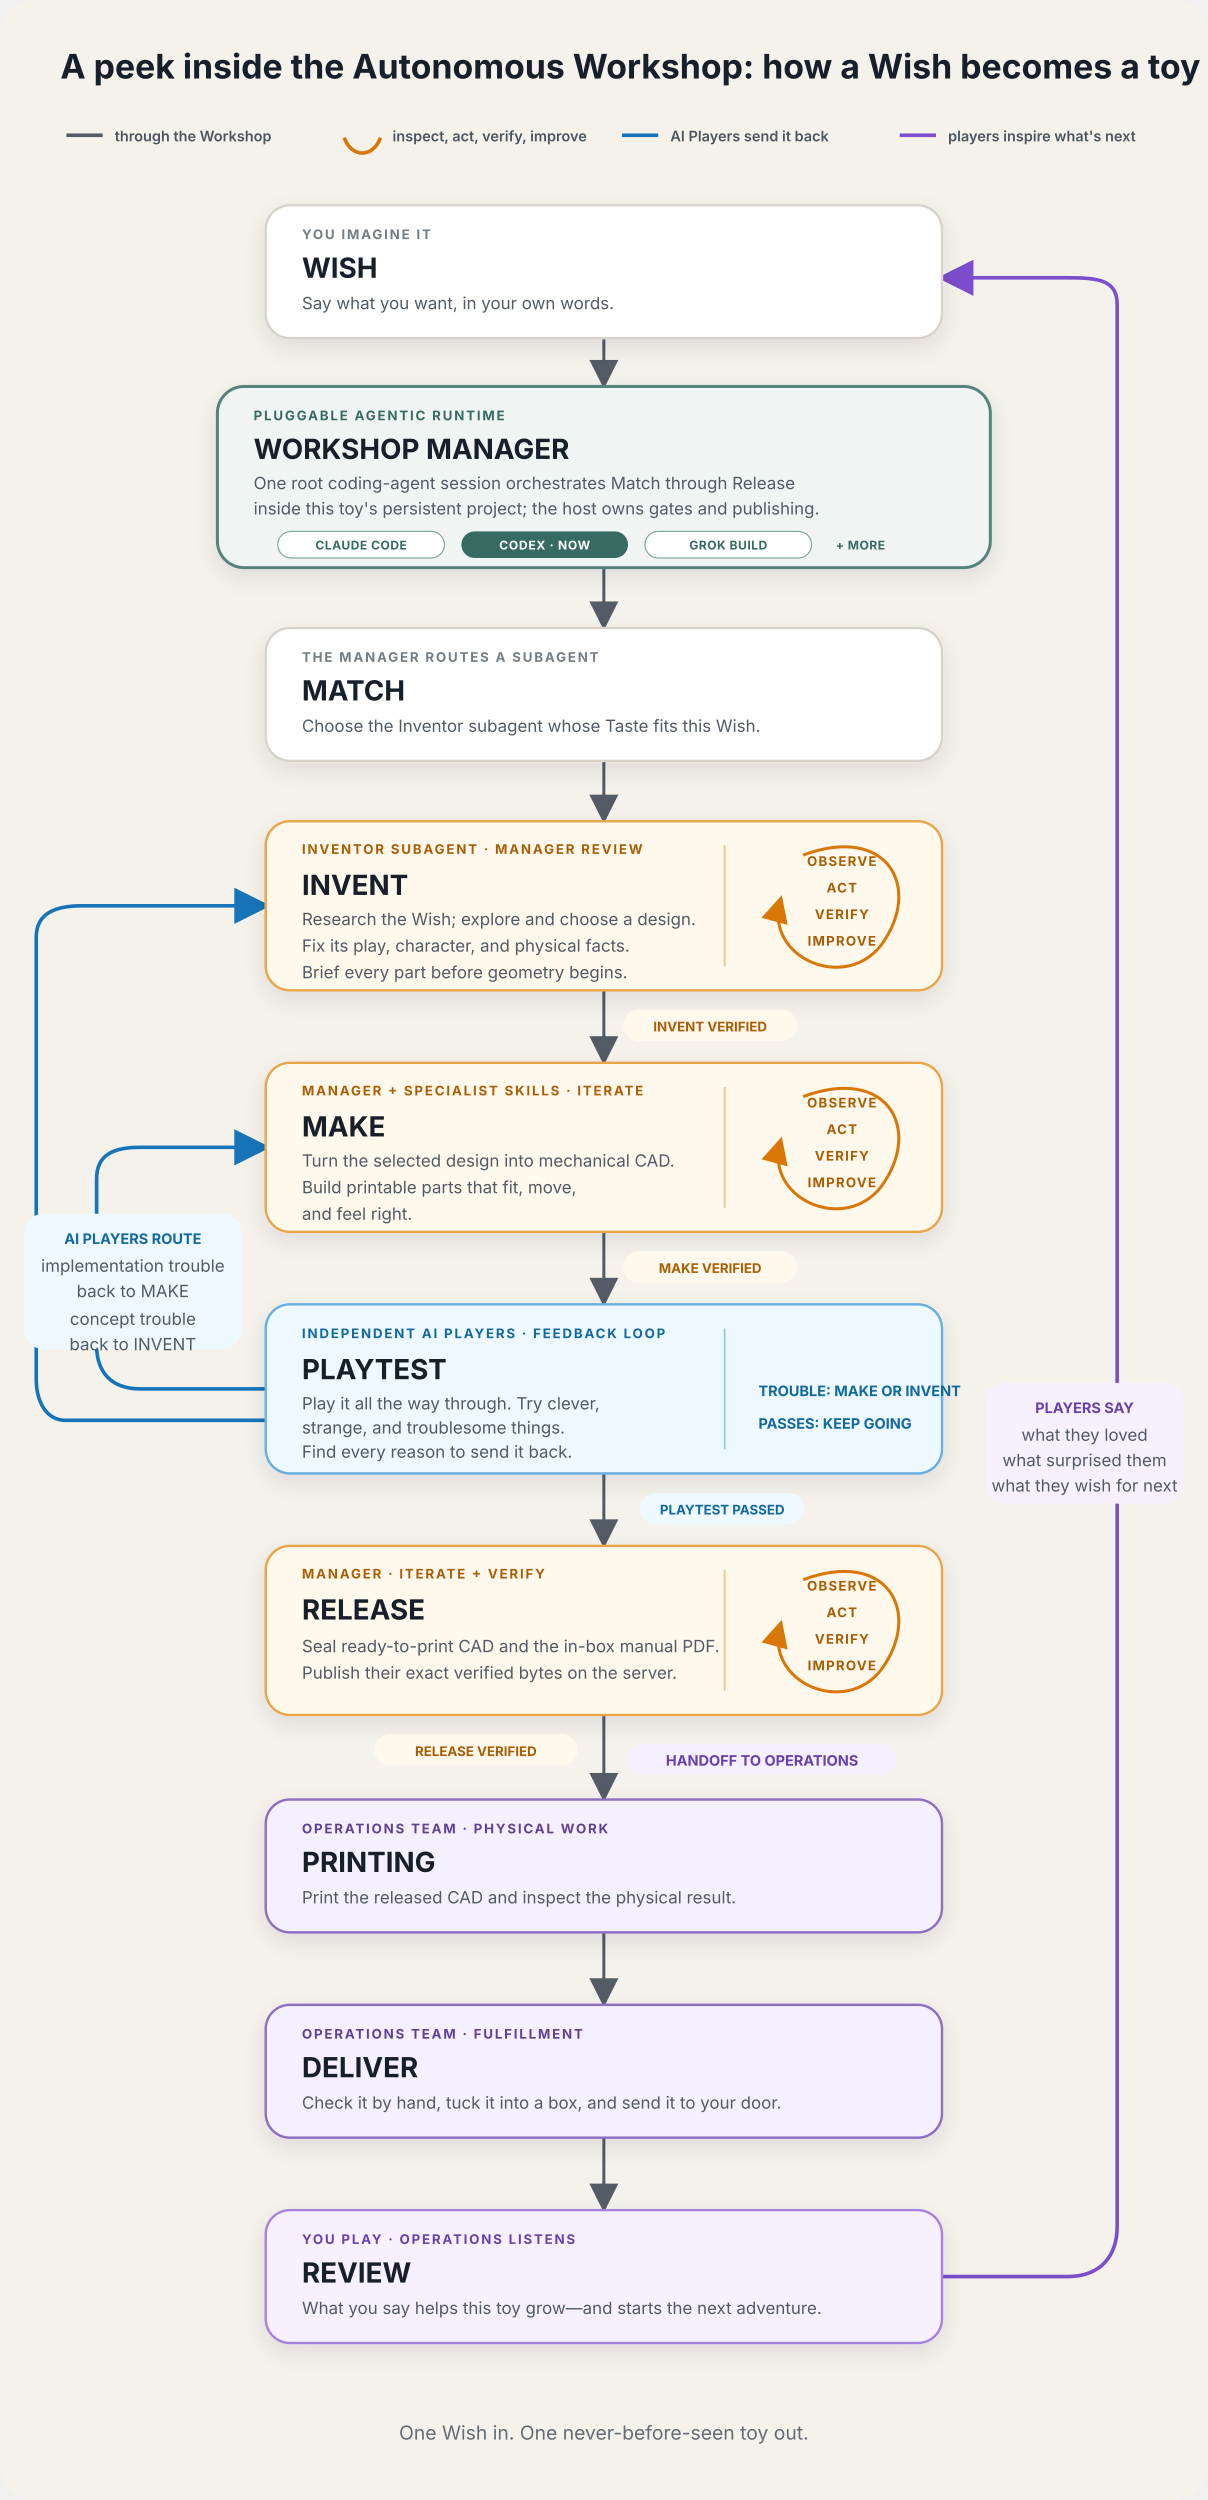
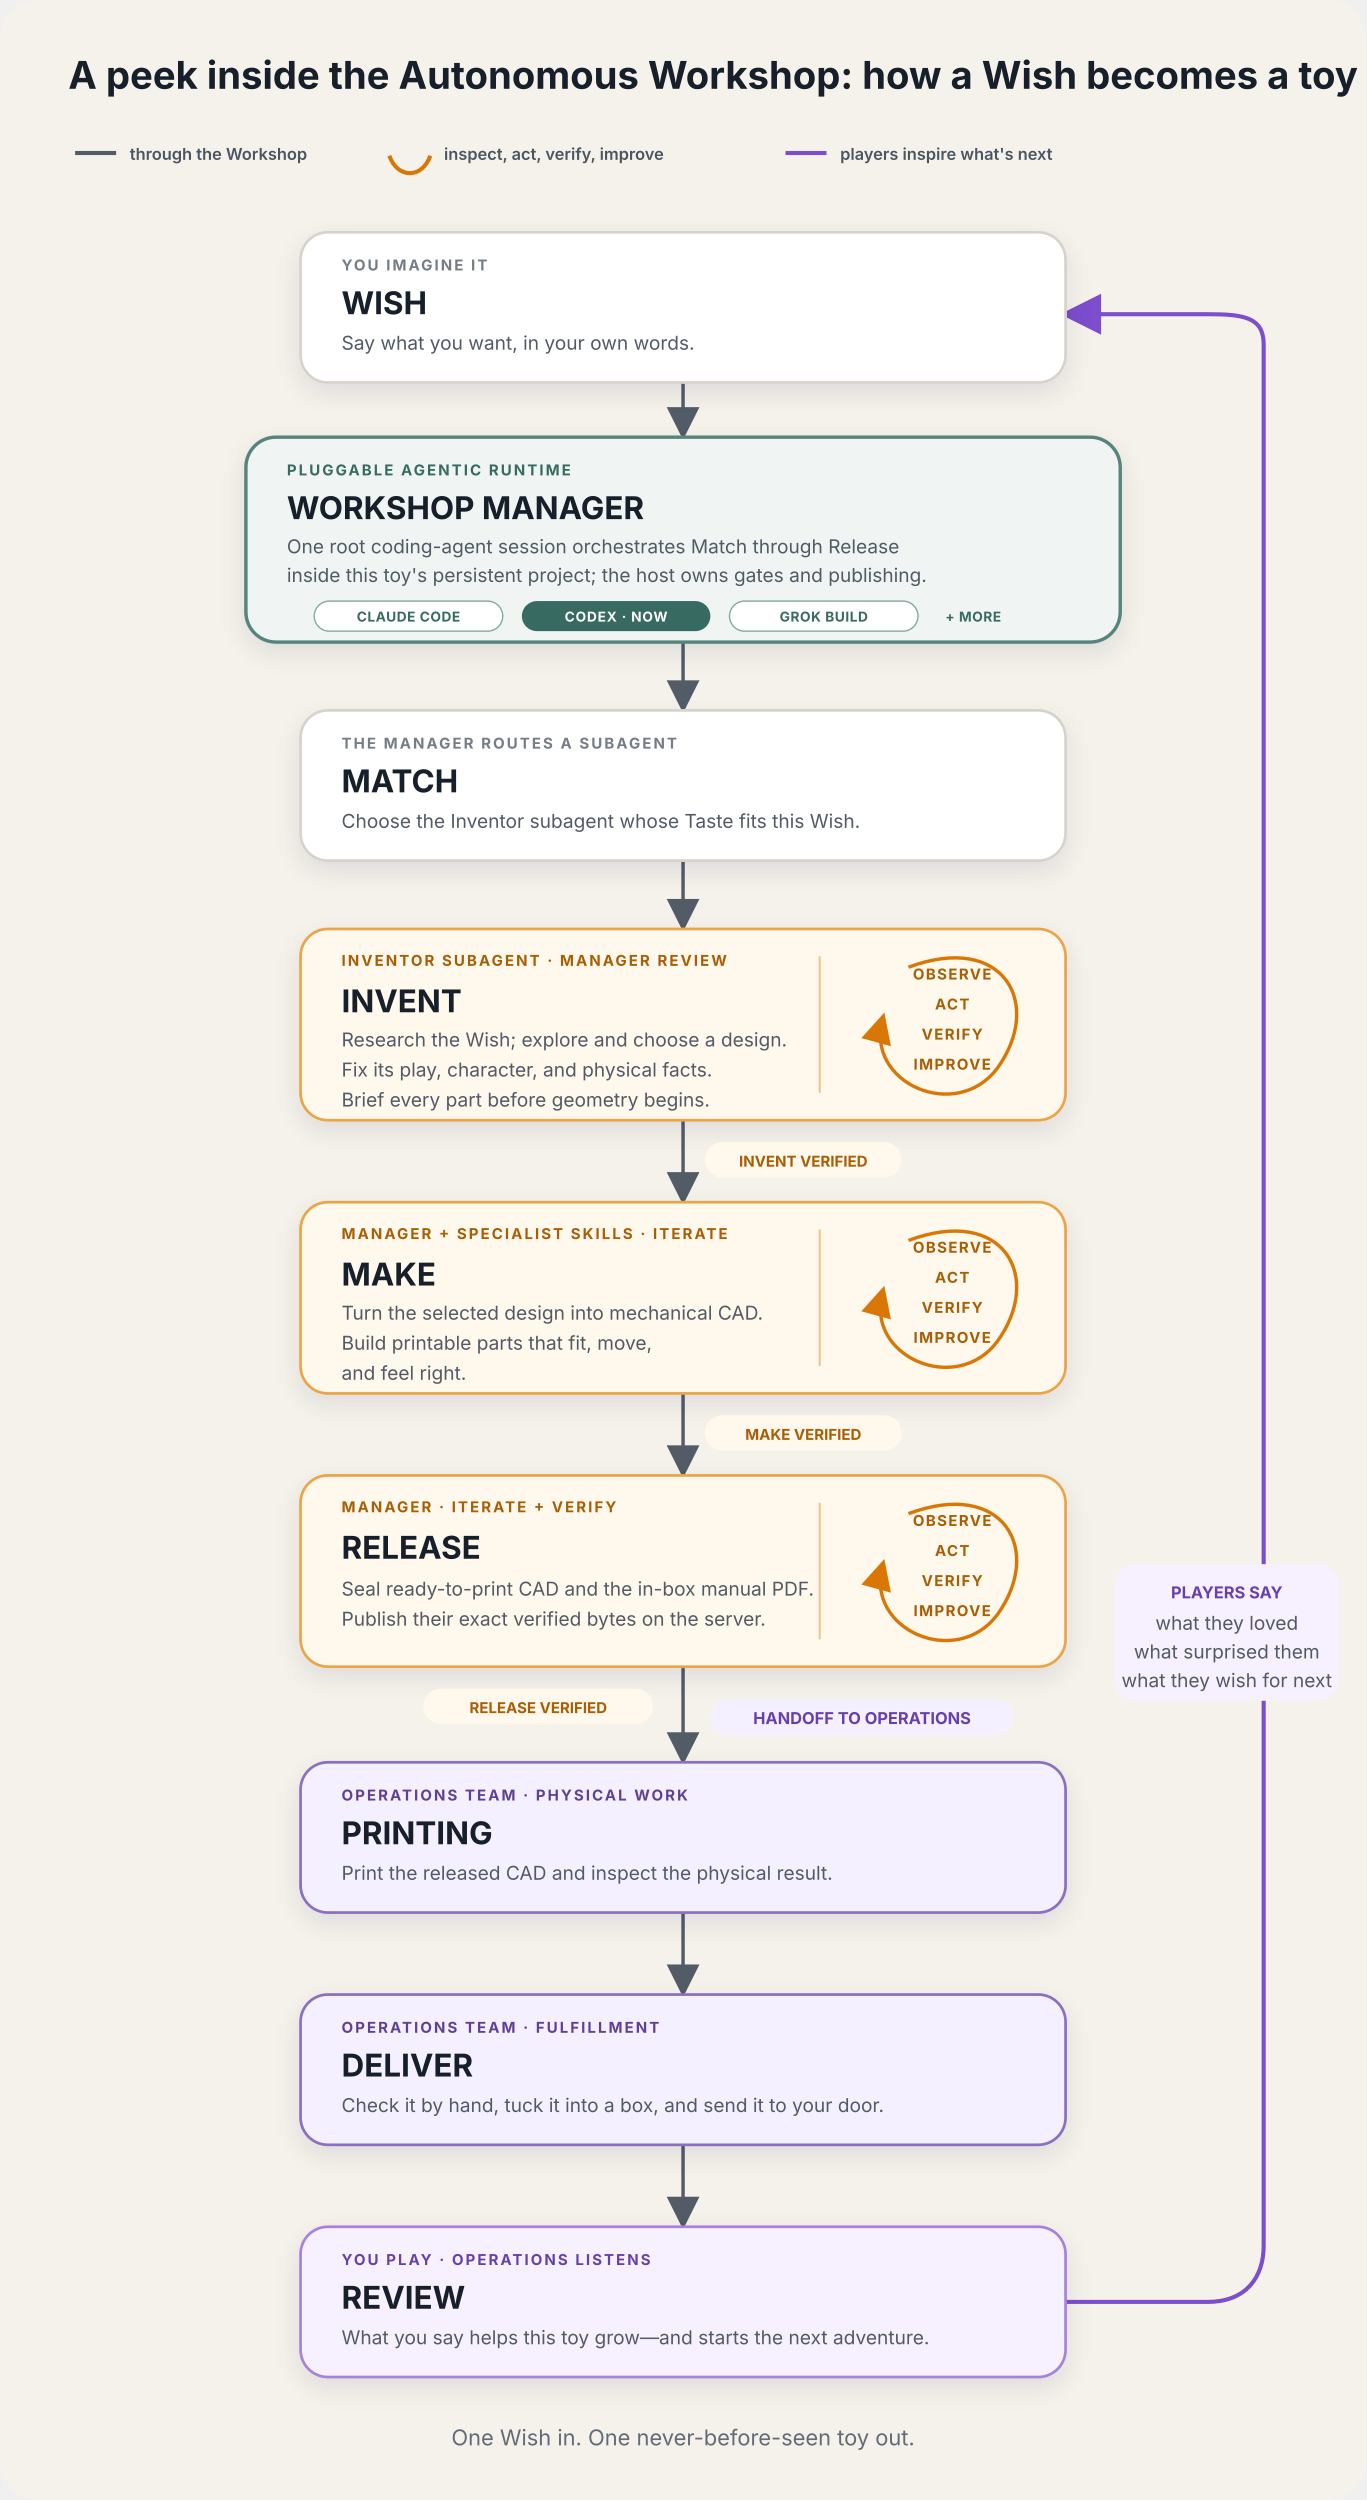
- <svg xmlns="http://www.w3.org/2000/svg" viewBox="0 0 1000 2070" role="img" aria-labelledby="title description">
+ <svg xmlns="http://www.w3.org/2000/svg" viewBox="0 0 1000 1830" role="img" aria-labelledby="title description">
  <defs>
    <filter id="shadow" x="-20%" y="-20%" width="140%" height="160%">
      <feDropShadow dx="0" dy="7" stdDeviation="9" flood-color="#17202a" flood-opacity="0.10" />
    </filter>
    <marker id="arrow-main" viewBox="0 0 12 12" markerWidth="24" markerHeight="24" refX="11" refY="6" orient="auto" markerUnits="userSpaceOnUse" overflow="visible">
      <polygon points="0,0 12,6 0,12" fill="#525b66" />
    </marker>
    <marker id="arrow-micro" markerWidth="9" markerHeight="9" refX="7" refY="4.5" orient="auto" markerUnits="strokeWidth">
      <path d="M 0 0 L 9 4.5 L 0 9 z" fill="#d97706" />
    </marker>
    <marker id="arrow-ai" markerWidth="10" markerHeight="10" refX="8" refY="5" orient="auto" markerUnits="strokeWidth">
      <path d="M 0 0 L 10 5 L 0 10 z" fill="#1675b8" />
    </marker>
    <marker id="arrow-human" markerWidth="10" markerHeight="10" refX="8" refY="5" orient="auto" markerUnits="strokeWidth">
      <path d="M 0 0 L 10 5 L 0 10 z" fill="#7c4dcc" />
    </marker>
    <style>
      .title { font: 700 28px -apple-system, BlinkMacSystemFont, "Segoe UI", sans-serif; fill: #17202a; }
      .subtitle { font: 400 16px -apple-system, BlinkMacSystemFont, "Segoe UI", sans-serif; fill: #626b76; }
      .legend { font: 600 12px -apple-system, BlinkMacSystemFont, "Segoe UI", sans-serif; fill: #4b5560; }
      .node { fill: #ffffff; stroke: #d7d3cc; stroke-width: 2; }
      .node-manager { fill: #f0f5f4; stroke: #56847c; stroke-width: 2.5; }
      .node-internal { fill: #fff8ec; stroke: #e8a548; stroke-width: 2; }
      .node-ai { fill: #eef8ff; stroke: #67aee0; stroke-width: 2; }
      .node-human { fill: #f7f1ff; stroke: #a782dc; stroke-width: 2; }
      .node-ops { fill: #f4f0ff; stroke: #8b6fc0; stroke-width: 2; }
      .eyebrow { font: 700 11px -apple-system, BlinkMacSystemFont, "Segoe UI", sans-serif; letter-spacing: 1.5px; fill: #747c85; }
      .eyebrow-manager { fill: #376b61; }
      .eyebrow-internal { fill: #a85e05; }
      .eyebrow-ai { fill: #11689f; }
      .eyebrow-human { fill: #6840aa; }
      .eyebrow-ops { fill: #604092; }
      .heading { font: 700 23px -apple-system, BlinkMacSystemFont, "Segoe UI", sans-serif; fill: #17202a; }
      .body { font: 400 14px -apple-system, BlinkMacSystemFont, "Segoe UI", sans-serif; fill: #515a65; }
      .pill-now { fill: #376b61; }
      .pill-future { fill: #ffffff; stroke: #82a79f; stroke-width: 1; }
      .pill-now-text { font: 700 10px -apple-system, BlinkMacSystemFont, "Segoe UI", sans-serif; letter-spacing: 0.6px; fill: #ffffff; }
      .pill-future-text { font: 700 10px -apple-system, BlinkMacSystemFont, "Segoe UI", sans-serif; letter-spacing: 0.4px; fill: #376b61; }
      .micro-copy { font: 700 11px -apple-system, BlinkMacSystemFont, "Segoe UI", sans-serif; letter-spacing: 1px; fill: #a85e05; }
      .gate { font: 700 11px -apple-system, BlinkMacSystemFont, "Segoe UI", sans-serif; fill: #a85e05; }
      .gate-ai { font: 700 11px -apple-system, BlinkMacSystemFont, "Segoe UI", sans-serif; fill: #11689f; }
      .edge-label-ai { font: 700 12px -apple-system, BlinkMacSystemFont, "Segoe UI", sans-serif; fill: #11689f; }
      .edge-label-human { font: 700 12px -apple-system, BlinkMacSystemFont, "Segoe UI", sans-serif; fill: #6840aa; }
      .flow { fill: none; stroke: #525b66; stroke-width: 2.5; marker-end: url(#arrow-main); }
      .micro { fill: none; stroke: #d97706; stroke-width: 2.5; marker-end: url(#arrow-micro); }
      .feedback-ai { fill: none; stroke: #1675b8; stroke-width: 3; marker-end: url(#arrow-ai); }
      .feedback-human { fill: none; stroke: #7c4dcc; stroke-width: 3; marker-end: url(#arrow-human); }
    </style>
  </defs>
-   <rect width="1000" height="2070" rx="28" fill="#f5f2ec" />
+   <rect width="1000" height="1830" rx="28" fill="#f5f2ec" />
  <text x="50" y="65" class="title">A peek inside the Autonomous Workshop: how a Wish becomes a toy</text>
  <g transform="translate(55 112)">
    <g>
      <line x1="0" y1="0" x2="30" y2="0" stroke="#525b66" stroke-width="3" />
      <text x="40" y="5" class="legend">through the Workshop</text>
    </g>
    <g transform="translate(230 0)">
      <path d="M 0 2 C 6 19, 24 19, 30 2" fill="none" stroke="#d97706" stroke-width="3" />
      <text x="40" y="5" class="legend">inspect, act, verify, improve</text>
    </g>
-     <g transform="translate(460 0)">
-       <line x1="0" y1="0" x2="30" y2="0" stroke="#1675b8" stroke-width="3" />
-       <text x="40" y="5" class="legend">AI Players send it back</text>
-     </g>
-     <g transform="translate(690 0)">
+     <g transform="translate(520 0)">
      <line x1="0" y1="0" x2="30" y2="0" stroke="#7c4dcc" stroke-width="3" />
      <text x="40" y="5" class="legend">players inspire what's next</text>
    </g>
  </g>
  <path class="flow" d="M 500 280 V 320" />
  <path class="flow" d="M 500 470 V 520" />
  <path class="flow" d="M 500 630 V 680" />
  <path class="flow" d="M 500 820 V 880" />
  <path class="flow" d="M 500 1020 V 1080" />
-   <path class="flow" d="M 500 1220 V 1280" />
-   <path class="flow" d="M 500 1420 V 1490" />
-   <path class="flow" d="M 500 1600 V 1660" />
-   <path class="flow" d="M 500 1770 V 1830" />
-   <path class="feedback-ai" d="M 220 1150 H 116 C 92 1150, 80 1136, 80 1114 V 976 C 80 956, 94 950, 116 950 H 218" />
-   <path class="feedback-ai" d="M 220 1176 H 54 C 38 1176, 30 1160, 30 1142 V 776 C 30 756, 46 750, 68 750 H 218" />
-   <path class="feedback-human" d="M 780 1885 H 884 C 912 1885, 925 1867, 925 1844 V 252 C 925 232, 910 230, 884 230 H 782" />
-   <g>
-     <rect x="20" y="1005" width="180" height="112" rx="16" fill="#eef8ff" />
-     <text x="110" y="1030" text-anchor="middle" class="edge-label-ai">AI PLAYERS ROUTE</text>
-     <text x="110" y="1053" text-anchor="middle" class="body">implementation trouble</text>
-     <text x="110" y="1074" text-anchor="middle" class="body">back to MAKE</text>
-     <text x="110" y="1097" text-anchor="middle" class="body">concept trouble</text>
-     <text x="110" y="1118" text-anchor="middle" class="body">back to INVENT</text>
-   </g>
+   <path class="flow" d="M 500 1220 V 1290" />
+   <path class="flow" d="M 500 1400 V 1460" />
+   <path class="flow" d="M 500 1570 V 1630" />
+   <path class="feedback-human" d="M 780 1685 H 884 C 912 1685, 925 1667, 925 1644 V 252 C 925 232, 910 230, 884 230 H 782" />
  <g>
    <rect x="816" y="1145" width="164" height="100" rx="16" fill="#f7f1ff" />
    <text x="898" y="1170" text-anchor="middle" class="edge-label-human">PLAYERS SAY</text>
    <text x="898" y="1193" text-anchor="middle" class="body">what they loved</text>
    <text x="898" y="1214" text-anchor="middle" class="body">what surprised them</text>
    <text x="898" y="1235" text-anchor="middle" class="body">what they wish for next</text>
  </g>
  <g filter="url(#shadow)">
    <rect class="node" x="220" y="170" width="560" height="110" rx="20" />
  </g>
  <text x="250" y="198" class="eyebrow">YOU IMAGINE IT</text>
  <text x="250" y="230" class="heading">WISH</text>
  <text x="250" y="256" class="body">Say what you want, in your own words.</text>
  <g filter="url(#shadow)">
    <rect class="node-manager" x="180" y="320" width="640" height="150" rx="22" />
  </g>
  <text x="210" y="348" class="eyebrow eyebrow-manager">PLUGGABLE AGENTIC RUNTIME</text>
  <text x="210" y="380" class="heading">WORKSHOP MANAGER</text>
  <text x="210" y="405" class="body">One root coding-agent session orchestrates Match through Release</text>
  <text x="210" y="426" class="body">inside this toy's persistent project; the host owns gates and publishing.</text>
  <rect x="230" y="440" width="138" height="22" rx="11" class="pill-future" />
  <text x="299" y="455" text-anchor="middle" class="pill-future-text">CLAUDE CODE</text>
  <rect x="382" y="440" width="138" height="22" rx="11" class="pill-now" />
  <text x="451" y="455" text-anchor="middle" class="pill-now-text">CODEX · NOW</text>
  <rect x="534" y="440" width="138" height="22" rx="11" class="pill-future" />
  <text x="603" y="455" text-anchor="middle" class="pill-future-text">GROK BUILD</text>
  <text x="692" y="455" class="pill-future-text">+ MORE</text>
  <g filter="url(#shadow)">
    <rect class="node" x="220" y="520" width="560" height="110" rx="20" />
  </g>
  <text x="250" y="548" class="eyebrow">THE MANAGER ROUTES A SUBAGENT</text>
  <text x="250" y="580" class="heading">MATCH</text>
  <text x="250" y="606" class="body">Choose the Inventor subagent whose Taste fits this Wish.</text>
  <g filter="url(#shadow)">
    <rect class="node-internal" x="220" y="680" width="560" height="140" rx="20" />
  </g>
  <line x1="600" y1="700" x2="600" y2="800" stroke="#edc58a" stroke-width="1.5" />
  <text x="250" y="707" class="eyebrow eyebrow-internal">INVENTOR SUBAGENT · MANAGER REVIEW</text>
  <text x="250" y="741" class="heading">INVENT</text>
  <text x="250" y="766" class="body">Research the Wish; explore and choose a design.</text>
  <text x="250" y="788" class="body">Fix its play, character, and physical facts.</text>
  <text x="250" y="810" class="body">Brief every part before geometry begins.</text>
  <path class="micro" d="M 665 708 C 735 682, 764 735, 730 782 C 700 822, 633 793, 646 746" />
  <text x="697" y="717" text-anchor="middle" class="micro-copy">OBSERVE</text>
  <text x="697" y="739" text-anchor="middle" class="micro-copy">ACT</text>
  <text x="697" y="761" text-anchor="middle" class="micro-copy">VERIFY</text>
  <text x="697" y="783" text-anchor="middle" class="micro-copy">IMPROVE</text>
  <rect x="516" y="836" width="144" height="26" rx="13" fill="#fff8ec" />
  <text x="588" y="854" text-anchor="middle" class="gate">INVENT VERIFIED</text>
  <g filter="url(#shadow)">
    <rect class="node-internal" x="220" y="880" width="560" height="140" rx="20" />
  </g>
  <line x1="600" y1="900" x2="600" y2="1000" stroke="#edc58a" stroke-width="1.5" />
  <text x="250" y="907" class="eyebrow eyebrow-internal">MANAGER + SPECIALIST SKILLS · ITERATE</text>
  <text x="250" y="941" class="heading">MAKE</text>
  <text x="250" y="966" class="body">Turn the selected design into mechanical CAD.</text>
  <text x="250" y="988" class="body">Build printable parts that fit, move,</text>
  <text x="250" y="1010" class="body">and feel right.</text>
  <path class="micro" d="M 665 908 C 735 882, 764 935, 730 982 C 700 1022, 633 993, 646 946" />
  <text x="697" y="917" text-anchor="middle" class="micro-copy">OBSERVE</text>
  <text x="697" y="939" text-anchor="middle" class="micro-copy">ACT</text>
  <text x="697" y="961" text-anchor="middle" class="micro-copy">VERIFY</text>
  <text x="697" y="983" text-anchor="middle" class="micro-copy">IMPROVE</text>
  <rect x="516" y="1036" width="144" height="26" rx="13" fill="#fff8ec" />
  <text x="588" y="1054" text-anchor="middle" class="gate">MAKE VERIFIED</text>
  <g filter="url(#shadow)">
-     <rect class="node-ai" x="220" y="1080" width="560" height="140" rx="20" />
+     <rect class="node-internal" x="220" y="1080" width="560" height="140" rx="20" />
  </g>
-   <line x1="600" y1="1100" x2="600" y2="1200" stroke="#9bc8e8" stroke-width="1.5" />
-   <text x="250" y="1108" class="eyebrow eyebrow-ai">INDEPENDENT AI PLAYERS · FEEDBACK LOOP</text>
-   <text x="250" y="1142" class="heading">PLAYTEST</text>
-   <text x="250" y="1167" class="body">Play it all the way through. Try clever,</text>
-   <text x="250" y="1187" class="body">strange, and troublesome things.</text>
-   <text x="250" y="1207" class="body">Find every reason to send it back.</text>
-   <text x="628" y="1156" class="edge-label-ai">TROUBLE: MAKE OR INVENT</text>
-   <text x="628" y="1183" class="edge-label-ai">PASSES: KEEP GOING</text>
-   <rect x="530" y="1236" width="136" height="26" rx="13" fill="#eef8ff" />
-   <text x="598" y="1254" text-anchor="middle" class="gate-ai">PLAYTEST PASSED</text>
+   <line x1="600" y1="1100" x2="600" y2="1200" stroke="#edc58a" stroke-width="1.5" />
+   <text x="250" y="1107" class="eyebrow eyebrow-internal">MANAGER · ITERATE + VERIFY</text>
+   <text x="250" y="1141" class="heading">RELEASE</text>
+   <text x="250" y="1168" class="body">Seal ready-to-print CAD and the in-box manual PDF.</text>
+   <text x="250" y="1190" class="body">Publish their exact verified bytes on the server.</text>
+   <path class="micro" d="M 665 1108 C 735 1082, 764 1135, 730 1182 C 700 1222, 633 1193, 646 1146" />
+   <text x="697" y="1117" text-anchor="middle" class="micro-copy">OBSERVE</text>
+   <text x="697" y="1139" text-anchor="middle" class="micro-copy">ACT</text>
+   <text x="697" y="1161" text-anchor="middle" class="micro-copy">VERIFY</text>
+   <text x="697" y="1183" text-anchor="middle" class="micro-copy">IMPROVE</text>
+   <rect x="310" y="1236" width="168" height="26" rx="13" fill="#fff8ec" />
+   <text x="394" y="1254" text-anchor="middle" class="gate">RELEASE VERIFIED</text>
+   <rect x="520" y="1244" width="222" height="26" rx="13" fill="#f4f0ff" />
+   <text x="631" y="1262" text-anchor="middle" class="edge-label-human">HANDOFF TO OPERATIONS</text>
  <g filter="url(#shadow)">
-     <rect class="node-internal" x="220" y="1280" width="560" height="140" rx="20" />
+     <rect class="node-ops" x="220" y="1290" width="560" height="110" rx="20" />
  </g>
-   <line x1="600" y1="1300" x2="600" y2="1400" stroke="#edc58a" stroke-width="1.5" />
-   <text x="250" y="1307" class="eyebrow eyebrow-internal">MANAGER · ITERATE + VERIFY</text>
-   <text x="250" y="1341" class="heading">RELEASE</text>
-   <text x="250" y="1368" class="body">Seal ready-to-print CAD and the in-box manual PDF.</text>
-   <text x="250" y="1390" class="body">Publish their exact verified bytes on the server.</text>
-   <path class="micro" d="M 665 1308 C 735 1282, 764 1335, 730 1382 C 700 1422, 633 1393, 646 1346" />
-   <text x="697" y="1317" text-anchor="middle" class="micro-copy">OBSERVE</text>
-   <text x="697" y="1339" text-anchor="middle" class="micro-copy">ACT</text>
-   <text x="697" y="1361" text-anchor="middle" class="micro-copy">VERIFY</text>
-   <text x="697" y="1383" text-anchor="middle" class="micro-copy">IMPROVE</text>
-   <rect x="310" y="1436" width="168" height="26" rx="13" fill="#fff8ec" />
-   <text x="394" y="1454" text-anchor="middle" class="gate">RELEASE VERIFIED</text>
-   <rect x="520" y="1444" width="222" height="26" rx="13" fill="#f4f0ff" />
-   <text x="631" y="1462" text-anchor="middle" class="edge-label-human">HANDOFF TO OPERATIONS</text>
+   <text x="250" y="1318" class="eyebrow eyebrow-ops">OPERATIONS TEAM · PHYSICAL WORK</text>
+   <text x="250" y="1350" class="heading">PRINTING</text>
+   <text x="250" y="1376" class="body">Print the released CAD and inspect the physical result.</text>
  <g filter="url(#shadow)">
-     <rect class="node-ops" x="220" y="1490" width="560" height="110" rx="20" />
+     <rect class="node-ops" x="220" y="1460" width="560" height="110" rx="20" />
  </g>
-   <text x="250" y="1518" class="eyebrow eyebrow-ops">OPERATIONS TEAM · PHYSICAL WORK</text>
-   <text x="250" y="1550" class="heading">PRINTING</text>
-   <text x="250" y="1576" class="body">Print the released CAD and inspect the physical result.</text>
+   <text x="250" y="1488" class="eyebrow eyebrow-ops">OPERATIONS TEAM · FULFILLMENT</text>
+   <text x="250" y="1520" class="heading">DELIVER</text>
+   <text x="250" y="1546" class="body">Check it by hand, tuck it into a box, and send it to your door.</text>
  <g filter="url(#shadow)">
-     <rect class="node-ops" x="220" y="1660" width="560" height="110" rx="20" />
+     <rect class="node-human" x="220" y="1630" width="560" height="110" rx="20" />
  </g>
-   <text x="250" y="1688" class="eyebrow eyebrow-ops">OPERATIONS TEAM · FULFILLMENT</text>
-   <text x="250" y="1720" class="heading">DELIVER</text>
-   <text x="250" y="1746" class="body">Check it by hand, tuck it into a box, and send it to your door.</text>
-   <g filter="url(#shadow)">
-     <rect class="node-human" x="220" y="1830" width="560" height="110" rx="20" />
-   </g>
-   <text x="250" y="1858" class="eyebrow eyebrow-human">YOU PLAY · OPERATIONS LISTENS</text>
-   <text x="250" y="1890" class="heading">REVIEW</text>
-   <text x="250" y="1916" class="body">What you say helps this toy grow—and starts the next adventure.</text>
-   <text x="500" y="2020" text-anchor="middle" class="subtitle">One Wish in. One never-before-seen toy out.</text>
+   <text x="250" y="1658" class="eyebrow eyebrow-human">YOU PLAY · OPERATIONS LISTENS</text>
+   <text x="250" y="1690" class="heading">REVIEW</text>
+   <text x="250" y="1716" class="body">What you say helps this toy grow—and starts the next adventure.</text>
+   <text x="500" y="1790" text-anchor="middle" class="subtitle">One Wish in. One never-before-seen toy out.</text>
</svg>
